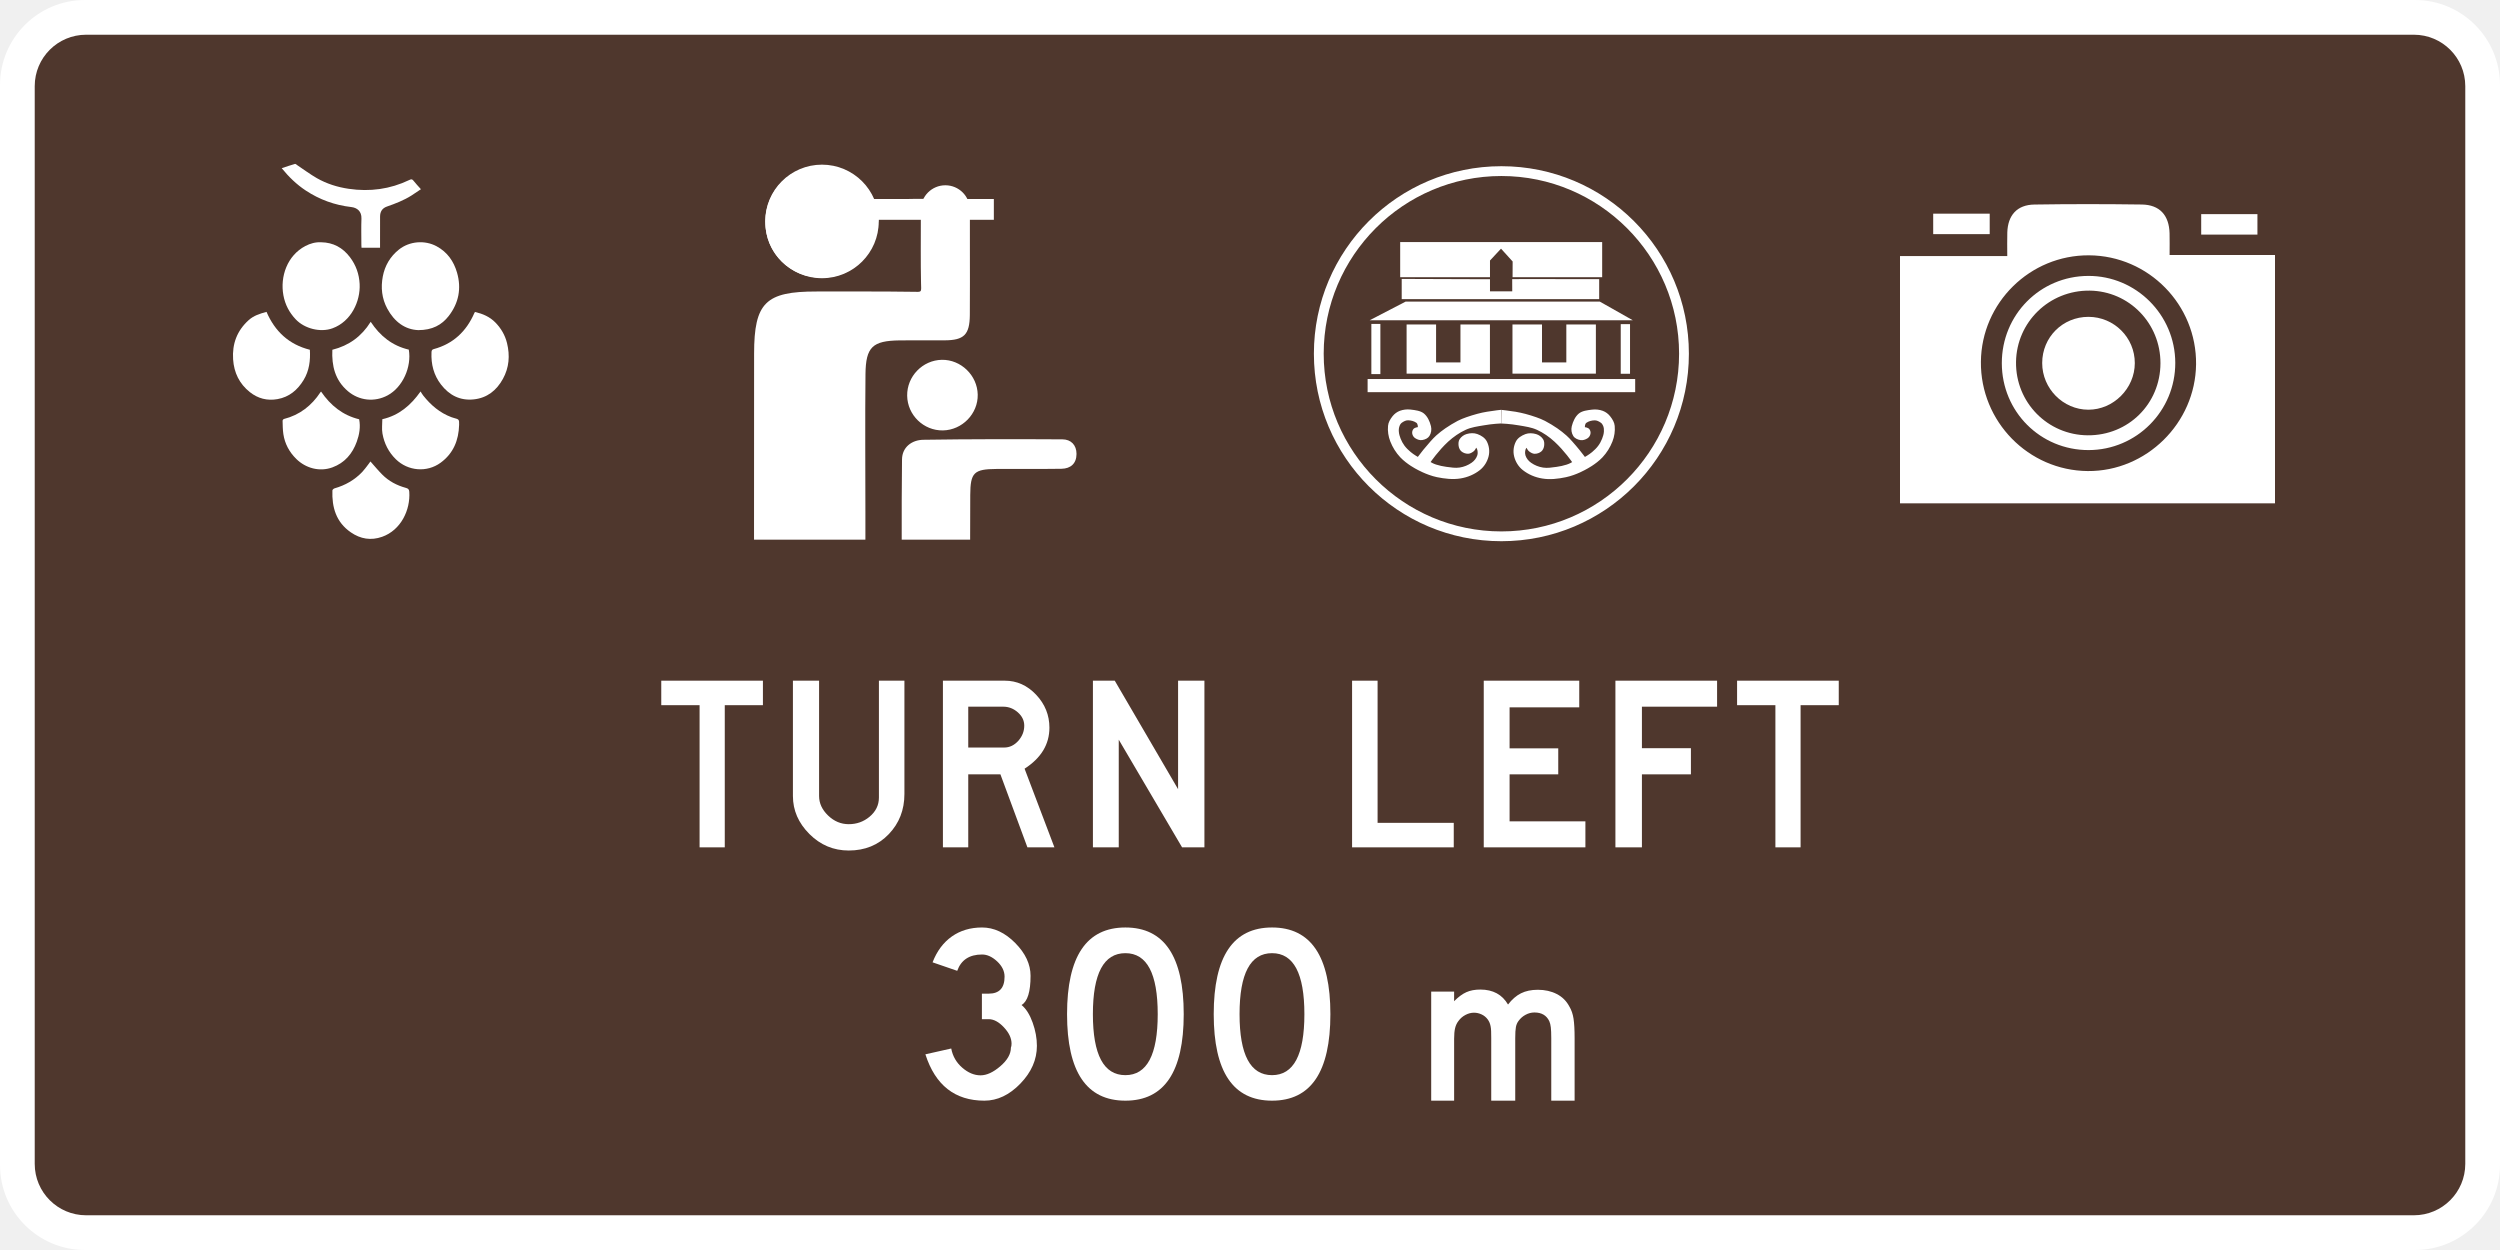
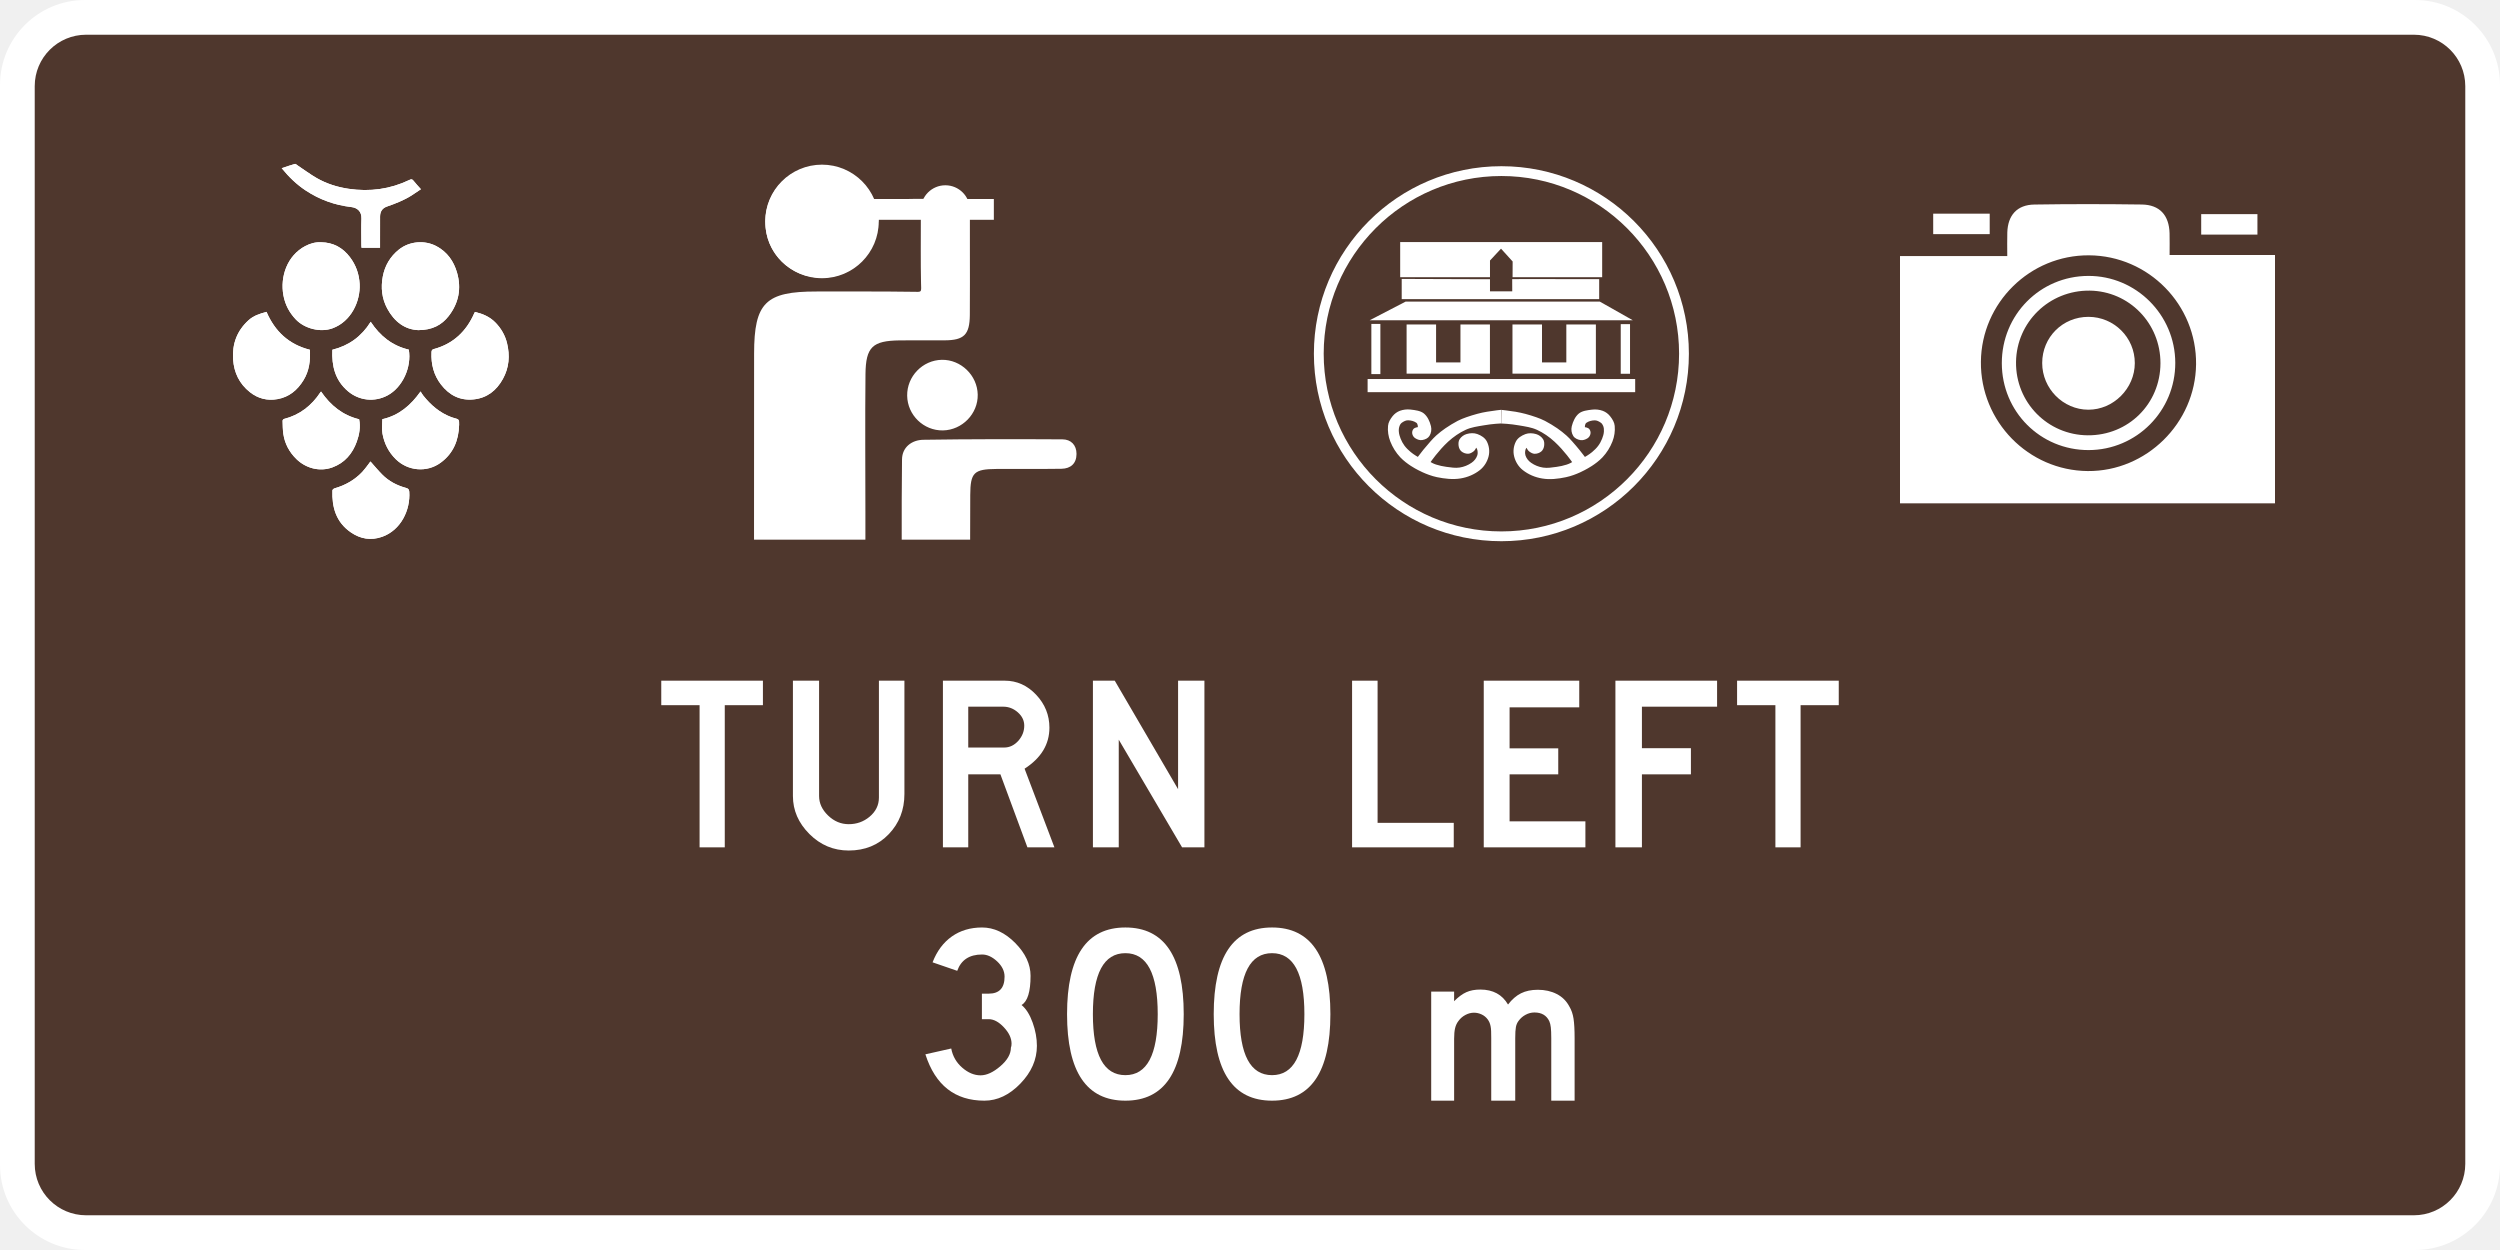
<svg xmlns="http://www.w3.org/2000/svg" version="1.1" width="63.5mm" height="31.75mm" viewBox="0 0 180 90">
  <g transform="scale(0.1)">
    <path fill="#ffffff" d="M1738.76 900L61.24 900C27.42 900 0 872.58 0 838.76L0 61.24C0 27.42 27.42 0 61.24 0L1738.76 0C1772.58 0 1800 27.42 1800 61.24L1800 838.76C1800 872.58 1772.58 900 1738.76 900" />
    <path fill="#4f372d" d="M1737.99 875L62.01 875C41.57 875 25 858.43 25 837.99L25 62.01C25 41.57 41.57 25 62.01 25L1737.99 25C1758.43 25 1775 41.57 1775 62.01L1775 837.99C1775 858.43 1758.43 875 1737.99 875" />
    <path fill="#ffffff" d="M1116.91 792.48L1116.91 747.48C1116.91 744.13 1116.8 741.55 1116.59 739.72C1116.38 737.89 1116.02 736.4 1115.49 735.25C1113.5 731.07 1109.94 728.98 1104.8 728.98C1102.61 728.98 1100.48 729.53 1098.44 730.63C1096.39 731.72 1094.69 733.21 1093.33 735.09C1092.38 736.35 1091.76 737.81 1091.45 739.49C1091.13 741.16 1090.97 743.83 1090.97 747.48L1090.97 792.48L1073.69 792.48L1073.69 747.48C1073.69 745.49 1073.66 743.8 1073.61 742.39C1073.55 740.97 1073.43 739.77 1073.21 738.78C1073 737.79 1072.74 736.92 1072.42 736.19C1072.11 735.46 1071.69 734.73 1071.17 734C1070.01 732.43 1068.55 731.23 1066.77 730.39C1064.99 729.56 1063.15 729.14 1061.27 729.14C1059.17 729.14 1057.1 729.69 1055.06 730.78C1053.01 731.88 1051.37 733.32 1050.11 735.09C1048.95 736.56 1048.14 738.29 1047.67 740.27C1047.2 742.26 1046.97 744.82 1046.97 747.96L1046.97 792.48L1030.46 792.48L1030.46 713.97L1046.97 713.97L1046.95 720.88C1049.98 717.82 1052.91 715.65 1055.75 714.38C1058.58 713.11 1061.93 712.48 1065.81 712.48C1074.94 712.48 1081.59 716.07 1085.78 723.27C1088.61 719.57 1091.71 716.87 1095.1 715.18C1098.5 713.48 1102.55 712.64 1107.25 712.64C1112.36 712.64 1116.91 713.66 1120.87 715.7C1124.85 717.74 1127.87 720.75 1129.96 724.74C1131.42 727.15 1132.42 730.03 1132.94 733.38C1133.46 736.73 1133.72 741.45 1133.72 747.53L1133.72 792.48L1116.91 792.48" />
    <path fill="#ffffff" d="M685.31 674.27C691.42 669.96 698.69 667.79 707.09 667.79C715.65 667.79 723.6 671.52 730.97 678.96C738.33 686.4 742 694.27 742 702.6C742 714.04 739.85 721.04 735.52 723.6C738.8 726.32 741.46 730.54 743.5 736.26C745.55 741.98 746.57 747.56 746.57 753C746.57 762.92 742.6 771.98 734.68 780.18C726.76 788.38 718.13 792.48 708.77 792.48C687.57 792.48 673.41 781.36 666.28 759.11L684.89 754.92C685.92 760.44 688.57 765.04 692.81 768.72C697.04 772.4 701.45 774.24 706 774.24C710.4 774.24 715.14 772.06 720.22 767.7C725.3 763.34 727.85 758.88 727.85 754.32C728.16 753.6 728.32 752.64 728.32 751.43C728.32 747.52 726.49 743.6 722.81 739.68C719.13 735.76 715.49 733.8 711.88 733.8L706.97 733.8L706.97 715.43L711.88 715.43C719.48 715.43 723.29 711.36 723.29 703.2C723.29 699.2 721.5 695.54 717.95 692.21C714.39 688.9 710.77 687.24 707.09 687.24C697.97 687.24 692.01 691.16 689.2 698.99L671.45 692.88C674.56 684.8 679.19 678.6 685.31 674.27" />
    <path fill="#ffffff" d="M833.56 730.2C833.56 700.92 825.8 686.28 810.28 686.28C794.68 686.28 786.88 700.92 786.88 730.2C786.88 759.48 794.68 774.11 810.28 774.11C825.8 774.11 833.56 759.48 833.56 730.2M768.28 730.2C768.28 688.6 782.28 667.79 810.28 667.79C838.28 667.79 852.28 688.6 852.28 730.2C852.28 771.72 838.28 792.48 810.28 792.48C782.28 792.48 768.28 771.72 768.28 730.2" />
    <path fill="#ffffff" d="M939.16 730.2C939.16 700.92 931.4 686.28 915.88 686.28C900.28 686.28 892.48 700.92 892.48 730.2C892.48 759.48 900.28 774.11 915.88 774.11C931.4 774.11 939.16 759.48 939.16 730.2M873.88 730.2C873.88 688.6 887.88 667.79 915.88 667.79C943.88 667.79 957.88 688.6 957.88 730.2C957.88 771.72 943.88 792.48 915.88 792.48C887.88 792.48 873.88 771.72 873.88 730.2" />
    <path fill="#ffffff" d="M549.3 490.09L549.3 507.73L521.83 507.73L521.83 610.09L503.7 610.09L503.7 507.73L476.11 507.73L476.11 490.09L549.3 490.09" />
    <path fill="#ffffff" d="M570.9 490.09L589.74 490.09L589.74 573.13C589.74 578.34 591.9 583.01 596.22 587.17C600.54 591.34 605.5 593.41 611.1 593.41C616.78 593.41 621.74 591.65 625.99 588.13C630.54 584.37 632.82 579.73 632.82 574.22L632.82 490.09L651.18 490.09L651.18 571.69C651.18 583.13 647.42 592.77 639.9 600.61C632.38 608.45 622.78 612.37 611.1 612.37C600.14 612.37 590.71 608.41 582.78 600.5C574.86 592.57 570.9 583.46 570.9 573.13L570.9 490.09" />
    <path fill="#ffffff" d="M697.14 538.22L723.06 538.22C726.98 538.22 730.42 536.53 733.38 533.17C736.1 529.97 737.46 526.41 737.46 522.49C737.46 518.81 735.92 515.61 732.84 512.89C729.76 510.18 726.26 508.81 722.34 508.81L697.14 508.81L697.14 538.22M723.42 490.09C732.14 490.09 739.68 493.48 746.04 500.24C752.4 506.99 755.58 514.89 755.58 523.93C755.58 535.93 749.62 545.77 737.7 553.46L759.18 610.09L739.74 610.09L720.3 557.53L697.14 557.53L697.14 610.09L678.9 610.09L678.9 490.09L723.42 490.09" />
    <path fill="#ffffff" d="M802.62 490.09L848.22 568.21L848.22 490.09L867.18 490.09L867.18 610.09L851.1 610.09L805.5 532.57L805.5 610.09L786.9 610.09L786.9 490.09L802.62 490.09" />
    <path fill="#ffffff" d="M991.86 490.09L991.86 592.45L1046.7 592.45L1046.7 610.09L973.5 610.09L973.5 490.09L991.86 490.09" />
    <path fill="#ffffff" d="M1137.06 490.09L1137.06 509.29L1086.9 509.29L1086.9 538.81L1121.94 538.81L1121.94 557.53L1086.9 557.53L1086.9 591.37L1141.49 591.37L1141.49 610.09L1068.3 610.09L1068.3 490.09L1137.06 490.09" />
    <path fill="#ffffff" d="M1236.3 490.09L1236.3 508.81L1182.18 508.81L1182.18 538.7L1217.46 538.7L1217.46 557.53L1182.18 557.53L1182.18 610.09L1163.1 610.09L1163.1 490.09L1236.3 490.09" />
    <path fill="#ffffff" d="M1323.9 490.09L1323.9 507.73L1296.42 507.73L1296.42 610.09L1278.29 610.09L1278.29 507.73L1250.7 507.73L1250.7 490.09L1323.9 490.09" />
    <path fill="#ffffff" fill-rule="evenodd" d="M301.15 237.69C311.2 237.68 318.05 234.04 323.14 227.43C330.3 218.13 332.34 207.65 329.07 196.31C326.69 188.08 322.08 181.49 314.35 177.31C305.81 172.7 294.74 173.65 287.18 179.72C280.93 184.73 277.1 191.27 275.62 199.02C274.09 207.05 274.9 214.93 278.86 222.25C283.96 231.69 291.6 237.31 301.15 237.69" />
    <path fill="#ffffff" fill-rule="evenodd" d="M231.22 174.43C227.16 174.23 223.41 175.28 219.87 177.13C206.84 183.94 201.56 199.08 204.05 212.62C205.28 219.28 208.22 224.98 212.94 229.95C219.3 236.65 230.68 239.54 239.36 236.39C252.98 231.45 259.57 216.73 258.94 204.45C258.58 197.39 256.32 190.92 251.99 185.2C246.75 178.28 239.92 174.57 231.22 174.43" />
    <path fill="#ffffff" fill-rule="evenodd" d="M341.99 224.6C341.79 224.94 341.64 225.15 341.53 225.39C335.79 238.58 326.31 247.58 312.22 251.37C310.85 251.74 310.73 252.62 310.68 253.7C310.3 262.22 312.27 270.08 317.54 276.89C323.47 284.54 331.19 288.59 341.07 287.56C350.74 286.54 357.49 281.11 362.06 272.87C366.59 264.72 367.25 256.01 365.06 247.06C363.66 241.36 360.82 236.45 356.69 232.22C352.64 228.07 347.62 225.93 341.99 224.6" />
    <path fill="#ffffff" fill-rule="evenodd" d="M191.89 224.55C187.12 225.82 182.64 227.24 179.03 230.51C170.64 238.1 167.09 247.56 167.84 258.78C168.48 268.38 172.36 276.31 179.88 282.31C185.71 286.96 192.42 288.68 199.79 287.37C208.25 285.86 214.22 280.8 218.56 273.68C222.66 266.96 223.58 259.52 223.1 251.83C207.99 248.03 197.97 238.62 191.89 224.55" />
    <path fill="#ffffff" fill-rule="evenodd" d="M275.27 301.83C275.27 305.38 274.78 308.86 275.37 312.15C276.63 319.23 279.73 325.48 284.98 330.63C293.71 339.2 307.34 340.39 317.22 333.18C326.47 326.44 330.26 316.95 330.57 305.87C330.68 301.93 330.46 301.93 326.71 300.9C326.14 300.75 325.58 300.57 325.03 300.37C316.67 297.25 310.18 291.68 304.72 284.79C304.01 283.9 303.47 282.89 302.8 281.86C295.8 291.78 287.25 299.12 275.27 301.83" />
    <path fill="#ffffff" fill-rule="evenodd" d="M239.29 251.83C238.77 263.41 241.22 273.78 250.51 281.67C258.53 288.47 269.62 289.76 279.11 284.65C290 278.78 296.47 264.14 294.34 251.74C282.49 248.97 273.65 241.95 266.9 231.69C260.34 242.21 251.22 248.87 239.29 251.83" />
    <path fill="#ffffff" fill-rule="evenodd" d="M231.16 281.92C231.02 282.07 230.86 282.2 230.76 282.36C224.38 292.04 215.84 298.76 204.46 301.66C204.03 301.77 203.44 302.51 203.46 302.94C203.55 306.14 203.55 309.38 204.02 312.53C205.07 319.55 208.32 325.53 213.38 330.49C220.08 337.07 230.07 339.92 239.34 336.51C248.19 333.26 253.75 326.68 256.87 318.04C258.75 312.85 259.68 307.44 258.59 301.88C246.7 298.99 237.97 291.89 231.16 281.92" />
    <path fill="#ffffff" fill-rule="evenodd" d="M266.71 332.26C266.27 332.87 265.68 333.72 265.05 334.53C263.68 336.28 262.4 338.12 260.88 339.73C255.35 345.58 248.59 349.41 240.86 351.62C240.24 351.8 239.35 352.58 239.33 353.11C238.89 365.26 241.98 375.95 252.56 383.26C259.5 388.07 267.07 389.36 275.15 386.49C288.65 381.7 295.58 367.18 294.68 354.04C294.55 352.19 293.73 351.69 292.21 351.27C285.71 349.49 279.89 346.43 275.14 341.62C272.22 338.67 269.56 335.45 266.71 332.26" />
    <path fill="#ffffff" fill-rule="evenodd" d="M273.63 178.37C273.63 177.5 273.63 176.85 273.63 176.2C273.63 169.45 273.62 162.69 273.65 155.93C273.66 152.33 275.24 149.88 278.6 148.71C284.74 146.57 290.78 144.24 296.29 140.75C298.58 139.3 300.8 137.75 303.07 136.23C301.09 134 299.25 132.12 297.66 130.05C296.69 128.79 295.95 129 294.73 129.59C280.85 136.24 266.27 138.18 251.06 135.94C242.93 134.74 235.2 132.3 228.1 128.25C223.29 125.49 218.82 122.13 214.19 119.05C213.6 118.65 212.86 117.89 212.4 118.02C209.24 118.91 206.14 120 202.83 121.09C208 127.46 213.59 132.85 220.15 137.18C230.11 143.75 241.03 147.71 252.91 149.07C257.13 149.55 260.42 152.15 260.24 157.34C260.01 163.7 260.18 170.06 260.19 176.43C260.19 177.06 260.25 177.69 260.29 178.37C264.76 178.37 269.07 178.37 273.63 178.37" />
+     <path fill="#ffffff" fill-rule="evenodd" d="M301.15 237.69C291.6 237.31 283.96 231.69 278.86 222.25C274.9 214.93 274.09 207.05 275.62 199.02C277.1 191.27 280.93 184.73 287.18 179.72C294.74 173.65 305.81 172.7 314.35 177.31C322.08 181.49 326.69 188.08 329.07 196.31C332.34 207.65 330.3 218.13 323.14 227.43C318.05 234.04 311.2 237.68 301.15 237.69" />
+     <path fill="#ffffff" fill-rule="evenodd" d="M231.22 174.43C239.92 174.57 246.75 178.28 251.99 185.2C256.32 190.92 258.58 197.39 258.94 204.45C259.57 216.73 252.98 231.45 239.36 236.39C230.68 239.54 219.3 236.65 212.94 229.95C208.22 224.98 205.28 219.28 204.05 212.62C201.56 199.08 206.84 183.94 219.87 177.13C223.41 175.28 227.16 174.23 231.22 174.43" />
+     <path fill="#ffffff" fill-rule="evenodd" d="M341.99 224.6C347.62 225.93 352.64 228.07 356.69 232.22C360.82 236.45 363.66 241.36 365.06 247.06C367.25 256.01 366.59 264.72 362.06 272.87C357.49 281.11 350.74 286.54 341.07 287.56C331.19 288.59 323.47 284.54 317.54 276.89C312.27 270.08 310.3 262.22 310.68 253.7C310.73 252.62 310.85 251.74 312.22 251.37C326.31 247.58 335.79 238.58 341.53 225.39C341.64 225.15 341.79 224.94 341.99 224.6" />
+     <path fill="#ffffff" fill-rule="evenodd" d="M191.89 224.55C197.97 238.62 207.99 248.03 223.1 251.83C223.58 259.52 222.66 266.96 218.56 273.68C214.22 280.8 208.25 285.86 199.79 287.37C192.42 288.68 185.71 286.96 179.88 282.31C172.36 276.31 168.48 268.38 167.84 258.78C167.09 247.56 170.64 238.1 179.03 230.51C182.64 227.24 187.12 225.82 191.89 224.55" />
+     <path fill="#ffffff" fill-rule="evenodd" d="M275.27 301.83C287.25 299.12 295.8 291.78 302.8 281.86C303.47 282.89 304.01 283.9 304.72 284.79C310.18 291.68 316.67 297.25 325.03 300.37C325.58 300.57 326.14 300.75 326.71 300.9C330.46 301.93 330.68 301.93 330.57 305.87C330.26 316.95 326.47 326.44 317.22 333.18C307.34 340.39 293.71 339.2 284.98 330.63C279.73 325.48 276.63 319.23 275.37 312.15C274.78 308.86 275.27 305.38 275.27 301.83" />
+     <path fill="#ffffff" fill-rule="evenodd" d="M239.29 251.83C251.22 248.87 260.34 242.21 266.9 231.69C273.65 241.95 282.49 248.97 294.34 251.74C296.47 264.14 290 278.78 279.11 284.65C269.62 289.76 258.53 288.47 250.51 281.67C241.22 273.78 238.77 263.41 239.29 251.83" />
+     <path fill="#ffffff" fill-rule="evenodd" d="M231.16 281.92C237.97 291.89 246.7 298.99 258.59 301.88C259.68 307.44 258.75 312.85 256.87 318.04C253.75 326.68 248.19 333.26 239.34 336.51C230.07 339.92 220.08 337.07 213.38 330.49C208.32 325.53 205.07 319.55 204.02 312.53C203.55 309.38 203.55 306.14 203.46 302.94C203.44 302.51 204.03 301.77 204.46 301.66C215.84 298.76 224.38 292.04 230.76 282.36C230.86 282.2 231.02 282.07 231.16 281.92" />
+     <path fill="#ffffff" fill-rule="evenodd" d="M266.71 332.26C269.56 335.45 272.22 338.67 275.14 341.62C279.89 346.43 285.71 349.49 292.21 351.27C293.73 351.69 294.55 352.19 294.68 354.04C295.58 367.18 288.65 381.7 275.15 386.49C267.07 389.36 259.5 388.07 252.56 383.26C241.98 375.95 238.89 365.26 239.33 353.11C239.35 352.58 240.24 351.8 240.86 351.62C248.59 349.41 255.35 345.58 260.88 339.73C262.4 338.12 263.68 336.28 265.05 334.53C265.68 333.72 266.27 332.87 266.71 332.26" />
+     <path fill="#ffffff" fill-rule="evenodd" d="M273.63 178.37C269.07 178.37 264.76 178.37 260.29 178.37C260.25 177.69 260.19 177.06 260.19 176.43C260.18 170.06 260.01 163.7 260.24 157.34C260.42 152.15 257.13 149.55 252.91 149.07C241.03 147.71 230.11 143.75 220.15 137.18C213.59 132.85 208 127.46 202.83 121.09C206.14 120 209.24 118.91 212.4 118.02C212.86 117.89 213.6 118.65 214.19 119.05C218.82 122.13 223.29 125.49 228.1 128.25C235.2 132.3 242.93 134.74 251.06 135.94C266.27 138.18 280.85 136.24 294.73 129.59C295.95 129 296.69 128.79 297.66 130.05C299.25 132.12 301.09 134 303.07 136.23C300.8 137.75 298.58 139.3 296.29 140.75C290.78 144.24 284.74 146.57 278.6 148.71C275.24 149.88 273.66 152.33 273.65 155.93C273.62 162.69 273.63 169.45 273.63 176.2C273.63 176.85 273.63 177.5 273.63 178.37" />
    <path fill="#ffffff" d="M715.57 143.27C715.57 149.04 715.57 152.99 715.57 158.27C714.58 158.31 699.35 158.22 698.32 158.27C698.32 165.39 698.32 172.25 698.32 179.1C698.31 195 698.42 210.9 698.28 226.8C698.15 241.01 694.09 244.98 680.12 245.04C669.31 245.08 658.5 244.93 647.69 245.08C628.23 245.35 623.36 249.78 623.15 269.4C622.8 302.46 623.09 335.54 623.09 368.61C623.09 376.17 623.09 381 623.09 388.55C596.11 388.55 570.17 388.55 542.9 388.55C542.9 384.98 542.9 382.88 542.9 379.49C542.91 337.83 542.89 296.17 542.95 254.52C543 217.94 551.23 209.82 587.95 209.88C609.9 209.91 635.18 209.75 657.12 210.09C664.13 210.2 663.29 210.88 663.13 203.11C662.84 189.21 663 172.73 663 158.27C662.27 158.27 632.95 158.27 632.54 158.27C631.77 162.15 631.2 166.06 630.27 169.7C625.55 188.22 609.42 200.33 590.19 199.9C571.64 199.48 555.65 186.35 551.95 168.49C548.06 149.74 557.09 131.3 574.08 123.26C590.8 115.36 611.26 119.39 622.18 134.3C627.07 140.98 621.14 143.19 628.65 143.27C635.33 143.34 653.93 143.27 653.93 143.27C659.95 143.05 670.42 143.27 670.42 143.27L687.77 143.27L715.57 143.27" />
    <path fill="#ffffff" d="M698.5 388.55C682.04 388.55 665.32 388.55 649.23 388.55C649.2 369.46 649.22 351.1 649.45 330.77C649.55 322.01 656.44 316.76 664.87 316.64C698.24 316.13 731.62 316.14 764.99 316.33C771.09 316.36 775.1 320.43 775.09 326.83C775.08 333.72 770.9 337.42 764.22 337.52C748.65 337.75 733.07 337.57 717.49 337.65C701.17 337.75 698.67 340.26 698.58 356.39C698.52 366.57 698.54 376.74 698.5 386.91L698.5 388.55" />
    <path fill="#ffffff" d="M678.92 309.9C665.01 310.14 653.38 298.87 653.16 284.92C652.94 271.03 664.23 259.32 678.1 259.07C691.86 258.82 703.69 270.26 703.96 284.11C704.24 297.87 692.8 309.65 678.92 309.9" />
    <path fill="#ffffff" d="M632.7 159.43C632.7 182.01 614.39 200.31 591.82 200.31C569.24 200.31 550.94 182.01 550.94 159.43C550.94 136.85 569.24 118.55 591.82 118.55C614.39 118.55 632.7 136.85 632.7 159.43" />
    <path fill="#ffffff" d="M698.32 151.06C698.32 141.31 690.41 133.4 680.66 133.4C670.9 133.4 663 141.31 663 151.06C663 160.82 670.9 168.72 680.66 168.72C690.41 168.72 698.32 160.82 698.32 151.06" />
    <path fill="#ffffff" fill-rule="evenodd" d="M987.38 269.35L993.87 269.35L993.87 233.22L987.38 233.22L987.38 269.35" />
    <path fill="#ffffff" fill-rule="evenodd" d="M1166.93 269.11L1173.62 269.11L1173.62 233.38L1166.93 233.38L1166.93 269.11" />
    <path fill="#ffffff" fill-rule="evenodd" d="M984.68 282.36L1177.33 282.36L1177.33 272.9L984.68 272.9L984.68 282.36" />
    <path fill="#ffffff" fill-rule="evenodd" d="M986.12 230.61L1175.65 230.61L1151.88 217.16L1012.04 217.16L986.12 230.61" />
    <path fill="#ffffff" fill-rule="evenodd" d="M1088.98 269.02L1149.03 269.02L1149.03 233.62L1127.76 233.62L1127.76 260.94L1110.24 260.94L1110.24 233.62L1088.98 233.62L1088.98 269.02" />
    <path fill="#ffffff" fill-rule="evenodd" d="M1012.75 269.02L1072.75 269.02L1072.75 233.62L1051.53 233.62L1051.53 260.94L1033.98 260.94L1033.98 233.62L1012.75 233.62L1012.75 269.02" />
    <path fill="#ffffff" fill-rule="evenodd" d="M1020.84 307.54C1020.84 307.54 1018.61 307.73 1017.63 308.94C1016.89 309.84 1016.58 311.17 1016.85 312.42C1017.13 313.67 1017.91 314.89 1019.04 315.55C1020.56 316.53 1022.36 317.11 1024.01 316.84C1026.16 316.49 1028.19 315.51 1029.2 313.87C1030.46 311.87 1030.88 309.3 1030.3 306.88C1029.4 303.27 1027.8 299.84 1025.18 297.68C1022.76 295.73 1019.12 295.3 1015.48 294.87C1012.9 294.6 1010.29 294.91 1007.94 295.77C1005.86 296.55 1004.03 297.92 1002.66 299.64C1000.98 301.79 999.57 304.09 999.38 306.64C999.02 310.39 999.61 314.27 1001.02 317.86C1002.66 322.04 1005.08 325.95 1008.17 329.23C1013.06 334.39 1019.82 337.8 1019.82 337.8C1019.82 337.8 1026.9 341.9 1034.52 343.54C1040.19 344.71 1046.02 345.38 1051.57 344.48C1056.69 343.66 1061.58 341.59 1065.56 338.42C1068.69 335.92 1070.88 332.32 1071.82 328.45C1072.68 324.93 1072.17 321.06 1070.53 317.86C1069.23 315.31 1066.58 313.56 1063.65 312.5C1061.26 311.64 1058.52 311.76 1055.98 312.5C1053.95 313.09 1052.15 314.42 1050.98 316.13C1050.08 317.47 1049.97 319.26 1050.2 321.03C1050.43 322.59 1051.1 324.07 1052.23 325.01C1053.52 326.1 1055.28 326.7 1057 326.7C1058.37 326.7 1059.74 325.91 1060.95 325.01C1062.24 324.07 1062.79 322.23 1062.86 322.31C1063.76 323.25 1064.31 325.71 1063.65 327.83C1062.98 329.94 1061.5 331.85 1059.54 333.18C1057.04 334.94 1054.07 336.15 1050.98 336.62C1047.89 337.13 1044.61 336.54 1041.28 336.11C1038.78 335.8 1036.36 335.22 1033.94 334.47C1031.9 333.85 1030.03 332.67 1030.03 332.67C1030.03 332.67 1035.61 324.5 1042.69 317.97C1046.49 314.53 1050.71 311.56 1055.32 309.45C1059.27 307.61 1063.76 307.03 1068.26 306.25C1074.55 305.11 1081 304.87 1081 304.87L1080.92 295.06C1080.92 295.06 1075.76 295.57 1070.68 296.44C1068.3 296.82 1065.95 297.34 1063.65 297.96C1061.03 298.66 1058.41 299.48 1055.83 300.38C1053.72 301.16 1051.57 301.95 1049.57 303C1046.52 304.61 1043.56 306.41 1040.7 308.36C1038.39 309.92 1036.2 311.68 1034.13 313.51C1032.61 314.85 1031.28 316.37 1029.91 317.86C1028.15 319.85 1026.43 321.88 1024.75 323.91C1022.76 326.42 1020.84 328.96 1020.84 328.96C1020.84 328.96 1018.06 327.43 1015.68 325.44C1014.04 324.07 1012.51 322.59 1011.26 320.94C1010.09 319.38 1009.15 317.62 1008.44 315.82C1007.78 314.18 1007.27 312.42 1007.16 310.7C1007.04 309.34 1007.2 307.93 1007.7 306.64C1008.06 305.62 1008.72 304.72 1009.58 304.18C1010.91 303.27 1012.36 302.58 1013.84 302.61C1015.99 302.65 1018.14 303.24 1019.74 304.37C1021 305.23 1020.84 307.54 1020.84 307.54" />
    <path fill="#ffffff" fill-rule="evenodd" d="M1141.13 307.57C1141.13 307.57 1143.36 307.77 1144.33 308.98C1145.07 309.92 1145.39 311.25 1145.11 312.47C1144.84 313.75 1144.06 314.93 1142.93 315.63C1141.4 316.57 1139.6 317.15 1137.96 316.88C1135.85 316.53 1133.77 315.55 1132.76 313.91C1131.51 311.92 1131.08 309.34 1131.67 306.91C1132.56 303.35 1134.17 299.88 1136.79 297.72C1139.21 295.77 1142.85 295.34 1146.52 294.91C1149.06 294.64 1151.68 294.94 1154.02 295.81C1156.1 296.59 1157.94 297.96 1159.31 299.72C1160.99 301.83 1162.39 304.18 1162.59 306.67C1162.94 310.43 1162.36 314.3 1160.95 317.9C1159.31 322.08 1156.88 325.99 1153.8 329.27C1148.91 334.43 1142.14 337.83 1142.14 337.83C1142.14 337.83 1135.1 341.98 1127.48 343.58C1121.77 344.79 1115.95 345.46 1110.4 344.52C1105.28 343.7 1100.4 341.62 1096.4 338.45C1093.28 335.99 1091.08 332.4 1090.15 328.49C1089.29 324.97 1089.79 321.1 1091.44 317.9C1092.73 315.35 1095.42 313.64 1098.32 312.54C1100.7 311.68 1103.44 311.8 1105.99 312.54C1108.02 313.13 1109.82 314.46 1110.99 316.17C1111.88 317.5 1112 319.3 1111.77 321.06C1111.53 322.63 1110.87 324.11 1109.74 325.05C1108.45 326.14 1106.69 326.73 1104.96 326.73C1103.59 326.73 1102.23 325.95 1101.02 325.05C1099.72 324.11 1099.18 322.27 1099.1 322.4C1098.2 323.29 1097.7 325.75 1098.32 327.86C1098.98 329.97 1100.47 331.89 1102.42 333.22C1104.93 334.98 1107.9 336.19 1110.99 336.66C1114.08 337.17 1117.4 336.59 1120.68 336.15C1123.18 335.84 1125.61 335.26 1128.03 334.51C1130.07 333.89 1131.94 332.72 1131.94 332.72C1131.94 332.72 1126.35 324.54 1119.28 318.05C1115.52 314.57 1111.26 311.61 1106.65 309.49C1102.7 307.65 1098.2 307.07 1093.75 306.29C1087.41 305.15 1080.96 304.92 1080.96 304.92L1081.04 295.11C1081.04 295.11 1086.2 295.65 1091.28 296.47C1093.66 296.9 1096.01 297.37 1098.32 298C1100.98 298.7 1103.56 299.52 1106.14 300.42C1108.25 301.2 1110.4 301.98 1112.39 303.04C1115.48 304.64 1118.42 306.48 1121.27 308.4C1123.58 310 1125.76 311.72 1127.83 313.56C1129.36 314.89 1130.73 316.41 1132.06 317.9C1133.86 319.89 1135.54 321.92 1137.22 323.96C1139.25 326.46 1141.13 329 1141.13 329C1141.13 329 1143.94 327.47 1146.33 325.48C1147.93 324.11 1149.46 322.66 1150.7 320.99C1151.88 319.42 1152.81 317.66 1153.52 315.86C1154.18 314.22 1154.7 312.5 1154.81 310.74C1154.93 309.37 1154.78 307.97 1154.3 306.67C1153.91 305.7 1153.29 304.76 1152.39 304.21C1151.06 303.31 1149.61 302.61 1148.13 302.65C1145.98 302.69 1143.83 303.27 1142.22 304.4C1140.97 305.27 1141.13 307.57 1141.13 307.57" />
    <path fill="#ffffff" fill-rule="evenodd" d="M1089.1 199.57L1153.56 199.6L1153.56 174.27L1008.13 174.27L1008.13 199.6L1072.75 199.6L1072.79 199.29L1072.79 187.57L1080.73 179.04L1089.1 188.27C1089.1 192.06 1089.1 195.81 1089.05 199.57L1089.1 199.57" />
    <path fill="#ffffff" fill-rule="evenodd" d="M1097.15 200.94L1088.78 200.97L1088.82 209.77L1072.79 209.77L1072.79 201.01L1060.68 201.01C1043.56 200.97 1026.39 200.9 1009.23 200.82L1009.23 215.36L1151.41 215.36L1151.41 200.97C1133.34 200.9 1115.25 200.94 1097.15 200.94" />
    <path fill="#ffffff" d="M1081 119.67C1006.44 119.67 946 180.12 946 254.67C946 329.24 1006.44 389.67 1081 389.67C1155.56 389.67 1216 329.24 1216 254.67C1216 180.12 1155.56 119.67 1081 119.67M1081 126.73C1151.55 126.73 1208.94 184.13 1208.94 254.67C1208.94 325.22 1151.55 382.62 1081 382.62C1010.45 382.62 953.06 325.22 953.06 254.67C953.06 184.13 1010.45 126.73 1081 126.73" />
    <path fill="#ffffff" d="M1638 362.38C1638 302.6 1638 243.76 1638 183.58C1612.54 183.58 1587.61 183.58 1562.11 183.58C1562.11 177.49 1562.22 172.72 1562.09 167.97C1561.74 154.97 1554.96 147.43 1542.12 147.25C1516.32 146.89 1490.51 146.86 1464.71 147.27C1452.3 147.47 1445.63 154.95 1445.26 167.41C1445.1 172.66 1445.23 177.92 1445.23 184.36C1418.33 184.36 1393.07 184.36 1368 184.36C1368 244.43 1368 303.25 1368 362.38C1458.16 362.38 1547.62 362.38 1638 362.38" />
    <path fill="#ffffff" d="M1625.35 168.92C1625.35 163.4 1625.35 158.81 1625.35 154.17C1611.36 154.17 1598 154.17 1584.86 154.17C1584.86 159.63 1584.86 164.19 1584.86 168.92C1598.59 168.92 1611.53 168.92 1625.35 168.92" />
    <path fill="#ffffff" d="M1391.9 168.59C1405.71 168.59 1419.11 168.59 1432.59 168.59C1432.59 163.3 1432.59 158.69 1432.59 153.83C1418.79 153.83 1405.62 153.83 1391.9 153.83C1391.9 158.96 1391.9 163.55 1391.9 168.59" />
    <path fill="#4f372d" d="M1503.18 313.42C1532.36 313.63 1555.43 290.8 1555.53 261.59C1555.64 232.82 1533 209.58 1504.55 209.25C1475.52 208.92 1451.89 231.86 1451.54 260.7C1451.19 289.69 1474.24 313.22 1503.18 313.42" />
    <path fill="#ffffff" d="M1503.69 228.13C1485.11 228.11 1470.39 242.8 1470.38 261.38C1470.37 279.75 1485.42 294.96 1503.61 294.99C1521.7 295.02 1537.04 279.65 1537.06 261.46C1537.1 243.08 1522.15 228.16 1503.69 228.13" />
    <path fill="#4f372d" d="M1566.2 261.23C1566.13 226.66 1537.91 198.5 1503.5 198.66C1468.81 198.81 1441.24 226.69 1441.31 261.55C1441.37 296.41 1469.09 324.12 1503.81 324.06C1538.35 323.99 1566.28 295.86 1566.2 261.23M1426.25 260.47C1426.65 217.97 1461.6 183.57 1504.1 183.83C1546.96 184.09 1581.67 219.45 1581.17 262.34C1580.67 304.66 1545.33 339.49 1503.2 339.16C1460.42 338.82 1425.84 303.46 1426.25 260.47" />
  </g>
</svg>
